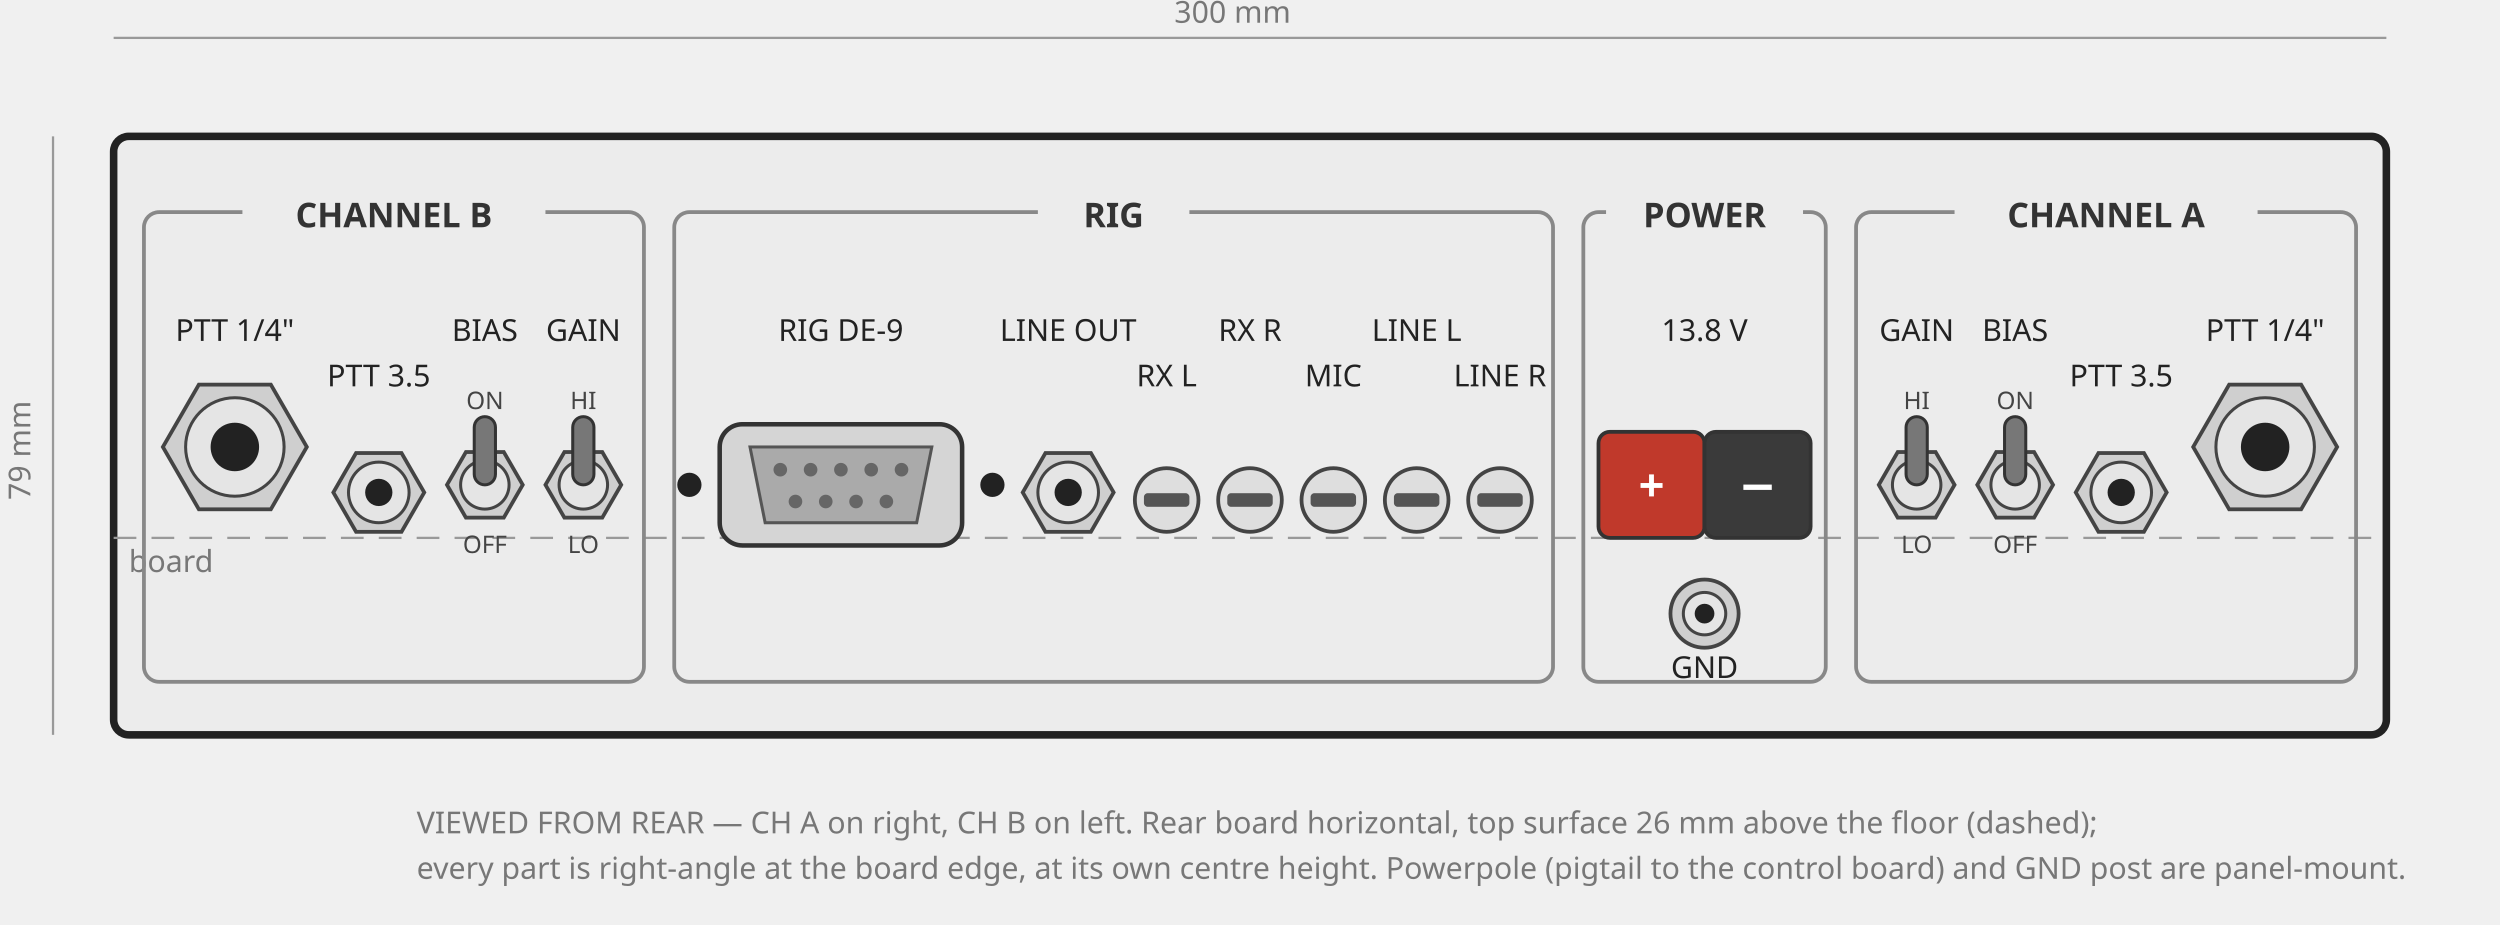
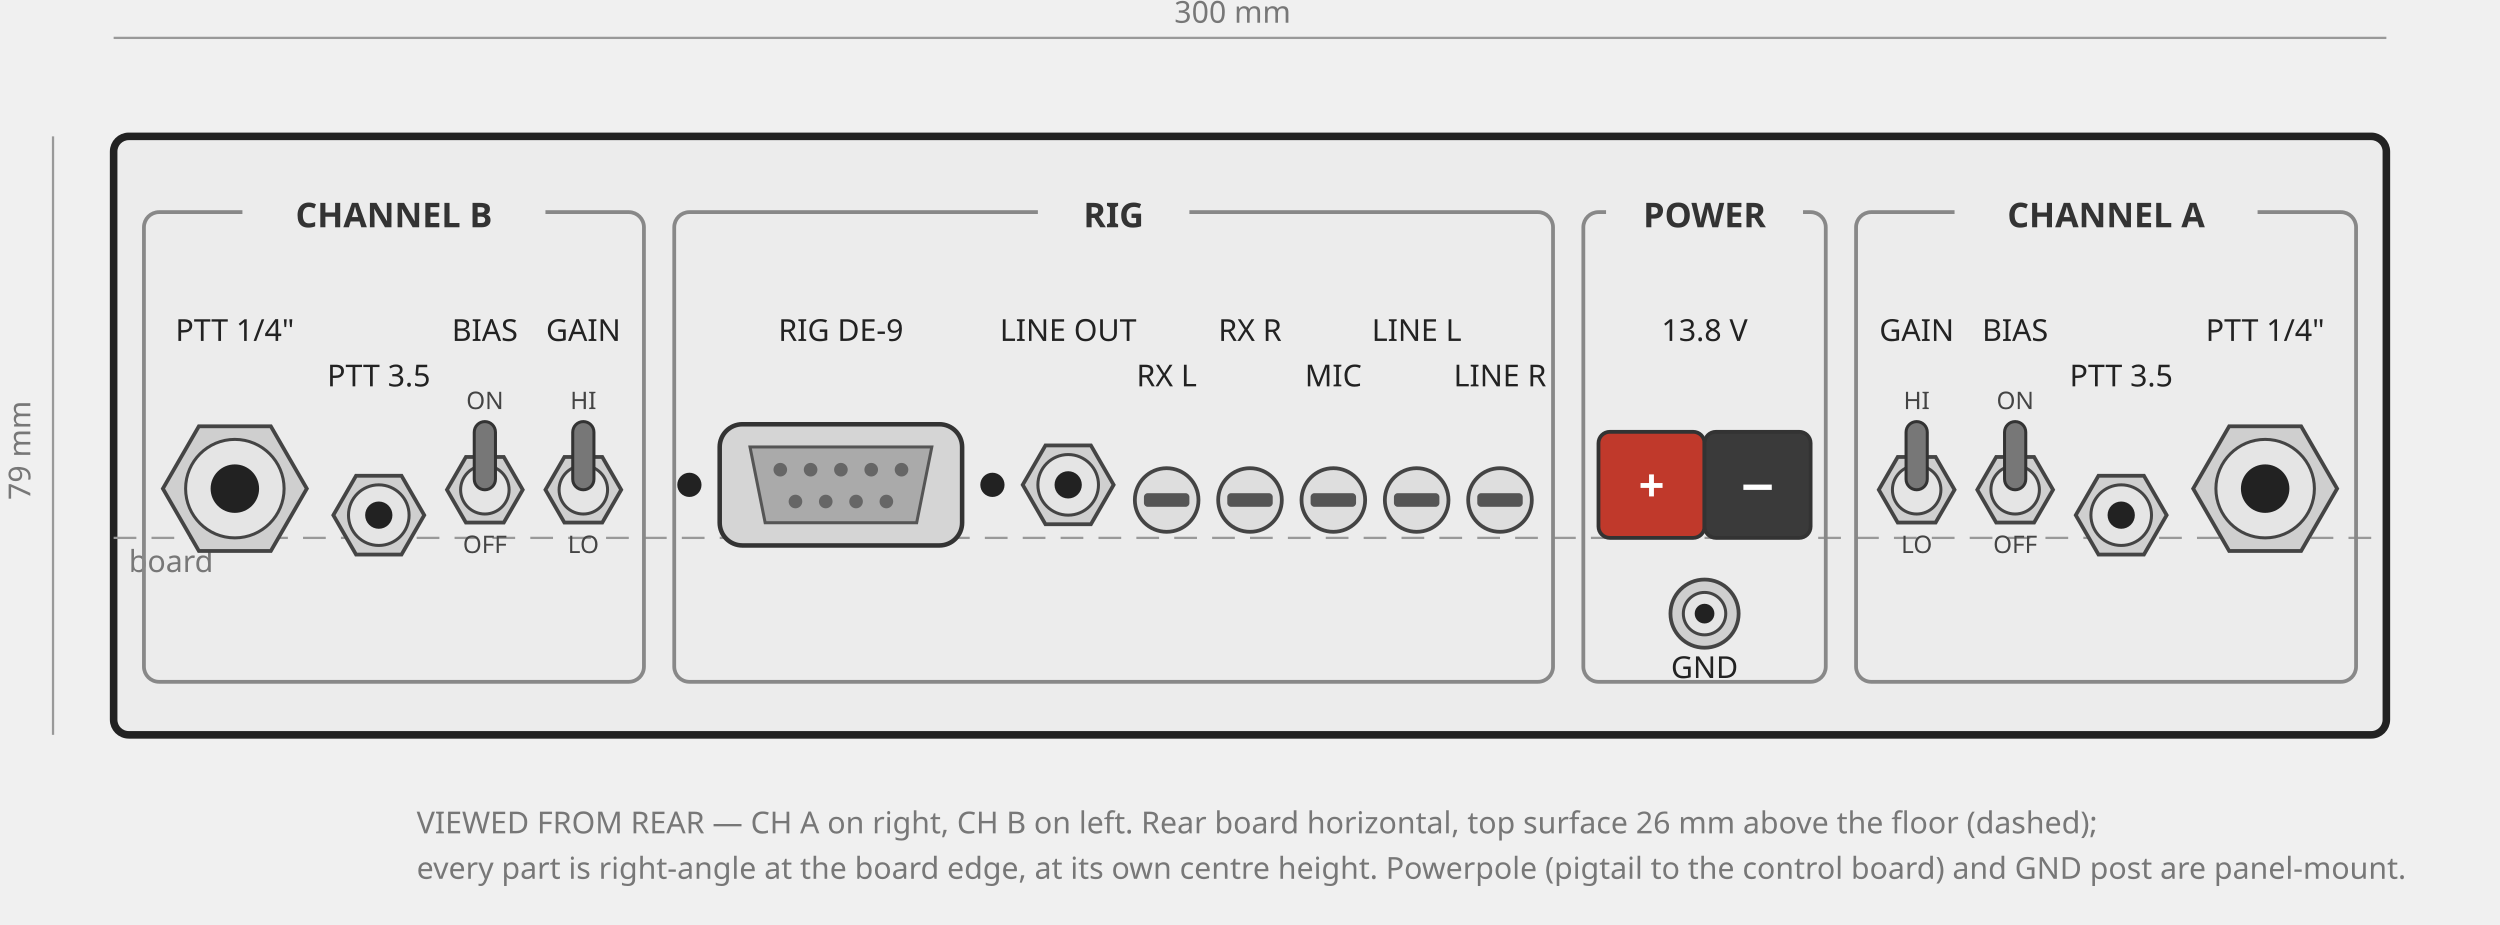
<svg xmlns="http://www.w3.org/2000/svg" viewBox="-15 -18 330 122" width="990" height="366">
  <style>
    .panel  { fill: #ececec; stroke: #222; stroke-width: 1; }
    .grp    { fill: none; stroke: #888; stroke-width: 0.5; }
    .gt     { font-size: 4.5px; font-weight: bold; text-anchor: middle; fill: #333; }
    .gtbg   { fill: #ececec; }
    .nut    { fill: #cfcfcf; stroke: #444; stroke-width: 0.5; }
    .bush   { fill: #e5e5e5; stroke: #444; stroke-width: 0.4; }
    .hole   { fill: #222; }
    .de9    { fill: #d5d5d5; stroke: #333; stroke-width: 0.6; }
    .pin    { fill: #666; }
    .ppP    { fill: #c0392b; stroke: #333; stroke-width: 0.5; }
    .ppN    { fill: #3a3a3a; stroke: #333; stroke-width: 0.5; }
    .trim   { fill: #dedede; stroke: #444; stroke-width: 0.5; }
    .slot   { fill: #555; }
    .bat    { fill: #777; stroke: #333; stroke-width: 0.4; }
    text    { font-family: sans-serif; fill: #222; }
    .lbl    { font-size: 4px; text-anchor: middle; }
    .pos    { font-size: 3.2px; text-anchor: middle; fill: #444; }
    .dim    { font-size: 4px; fill: #777; }
    .dimln  { stroke: #999; stroke-width: 0.3; }
    .wht    { font-size: 6px; font-weight: bold; text-anchor: middle; fill: #fff; }
  </style>
  <defs>
    <g id="j14">
      <polygon class="nut" points="9.5,0 4.75,8.23 -4.75,8.23 -9.5,0 -4.75,-8.23 4.75,-8.23" />
      <circle class="bush" r="6.5" />
      <circle class="hole" r="3.2" />
    </g>
    <g id="j35">
      <polygon class="nut" points="6,0 3,5.2 -3,5.2 -6,0 -3,-5.2 3,-5.2" />
      <circle class="bush" r="4" />
      <circle class="hole" r="1.8" />
    </g>
    <g id="trim">
      <circle class="trim" r="4.2" />
      <rect class="slot" x="-3" y="-0.9" width="6" height="1.8" rx="0.5" />
    </g>
    <g id="tog">
      <polygon class="nut" points="5,0 2.5,4.33 -2.5,4.33 -5,0 -2.5,-4.33 2.5,-4.33" />
      <circle class="bush" r="3.2" />
      <rect class="bat" x="-1.4" y="-9" width="2.8" height="9" rx="1.4" />
    </g>
  </defs>
  <rect class="panel" x="0" y="0" width="300" height="79" rx="2" />
  <line class="dimln" x1="0" y1="-13" x2="300" y2="-13" />
  <text class="dim" x="140" y="-15">300 mm</text>
  <line class="dimln" x1="-8" y1="0" x2="-8" y2="79" />
  <text class="dim" x="-11" y="48" transform="rotate(-90 -11 48)">79 mm</text>
  <text class="dim" x="40" y="92">VIEWED FROM REAR — CH A on right, CH B on left.  Rear board horizontal, top surface 26 mm above the floor (dashed);</text>
  <text class="dim" x="40" y="98">every part is right-angle at the board edge, at its own centre height. Powerpole (pigtail to the control board) and GND post are panel-mount.</text>
  <line class="dimln" x1="0" y1="53" x2="300" y2="53" stroke-dasharray="3 2" />
  <text class="dim" x="2" y="57.5">board</text>
  <rect class="grp" x="4" y="10" width="66" height="62" rx="2" />
  <rect class="gtbg" x="17.0" y="7.5" width="40" height="5" />
  <text class="gt" x="37.0" y="12">CHANNEL B</text>
-   <use href="#j14" x="16" y="41" />
+   <use href="#j14" x="16" y="46.5" data-ref="J3204" />
  <text class="lbl" x="16" y="27">PTT 1/4"</text>
-   <use href="#j35" x="35" y="47" />
+   <use href="#j35" x="35" y="50" data-ref="J3203" />
  <text class="lbl" x="35" y="33">PTT 3.5</text>
  <text class="lbl" x="49" y="27">BIAS</text>
-   <use href="#tog" x="49" y="46" />
+   <use href="#tog" x="49" y="46.65" data-ref="SW3204" />
  <text class="pos" x="49" y="36">ON</text>
  <text class="pos" x="49" y="55">OFF</text>
  <text class="lbl" x="62" y="27">GAIN</text>
-   <use href="#tog" x="62" y="46" />
+   <use href="#tog" x="62" y="46.65" data-ref="SW3202" />
  <text class="pos" x="62" y="36">HI</text>
  <text class="pos" x="62" y="55">LO</text>
  <rect class="grp" x="74" y="10" width="116" height="62" rx="2" />
  <rect class="gtbg" x="122.0" y="7.5" width="20" height="5" />
  <text class="gt" x="132.0" y="12">RIG</text>
-   <g transform="translate(96,46)">
+   <g transform="translate(96,46)" data-ref="J3206">
    <rect class="de9" x="-16" y="-8" width="32" height="16" rx="3" />
    <path d="M -12,-5 L 12,-5 L 10,5 L -10,5 Z" fill="#aaa" stroke="#555" stroke-width="0.4" />
    <circle class="pin" cx="-8" cy="-2" r="0.9" />
    <circle class="pin" cx="-4" cy="-2" r="0.9" />
    <circle class="pin" cx="0" cy="-2" r="0.9" />
    <circle class="pin" cx="4" cy="-2" r="0.9" />
    <circle class="pin" cx="8" cy="-2" r="0.9" />
    <circle class="pin" cx="-6" cy="2.2" r="0.9" />
    <circle class="pin" cx="-2" cy="2.2" r="0.9" />
    <circle class="pin" cx="2" cy="2.2" r="0.9" />
    <circle class="pin" cx="6" cy="2.2" r="0.9" />
    <circle class="hole" cx="-20" cy="0" r="1.6" />
    <circle class="hole" cx="20" cy="0" r="1.6" />
  </g>
  <text class="lbl" x="96" y="27">RIG  DE-9</text>
-   <use href="#j35" x="126" y="47" />
+   <use href="#j35" x="126" y="46" data-ref="J3303" />
  <text class="lbl" x="126" y="27">LINE OUT</text>
-   <use href="#trim" x="139" y="48" />
+   <use href="#trim" x="139" y="48" data-ref="RV3401" />
  <text class="lbl" x="139" y="33">RX L</text>
-   <use href="#trim" x="150" y="48" />
+   <use href="#trim" x="150" y="48" data-ref="RV3402" />
  <text class="lbl" x="150" y="27">RX R</text>
-   <use href="#trim" x="161" y="48" />
+   <use href="#trim" x="161" y="48" data-ref="RV3301" />
  <text class="lbl" x="161" y="33">MIC</text>
-   <use href="#trim" x="172" y="48" />
+   <use href="#trim" x="172" y="48" data-ref="RV3302" />
  <text class="lbl" x="172" y="27">LINE L</text>
-   <use href="#trim" x="183" y="48" />
+   <use href="#trim" x="183" y="48" data-ref="RV3303" />
  <text class="lbl" x="183" y="33">LINE R</text>
  <rect class="grp" x="194" y="10" width="32" height="62" rx="2" />
  <rect class="gtbg" x="197.0" y="7.5" width="26" height="5" />
  <text class="gt" x="210.0" y="12">POWER</text>
  <g transform="translate(210,46)">
    <rect class="ppP" x="-14" y="-7" width="14" height="14" rx="1.5" />
    <rect class="ppN" x="0" y="-7" width="14" height="14" rx="1.5" />
    <text class="wht" x="-7" y="2.2">+</text>
    <text class="wht" x="7" y="2.2">−</text>
  </g>
  <text class="lbl" x="210" y="27">13.8 V</text>
  <g transform="translate(210,63)">
    <circle class="nut" r="4.5" />
    <circle class="bush" r="2.8" />
    <circle class="hole" r="1.3" />
  </g>
  <text class="lbl" x="210" y="71.5">GND</text>
  <rect class="grp" x="230" y="10" width="66" height="62" rx="2" />
  <rect class="gtbg" x="243.0" y="7.5" width="40" height="5" />
  <text class="gt" x="263.0" y="12">CHANNEL A</text>
  <text class="lbl" x="238" y="27">GAIN</text>
-   <use href="#tog" x="238" y="46" />
+   <use href="#tog" x="238" y="46.65" data-ref="SW3201" />
  <text class="pos" x="238" y="36">HI</text>
  <text class="pos" x="238" y="55">LO</text>
  <text class="lbl" x="251" y="27">BIAS</text>
-   <use href="#tog" x="251" y="46" />
+   <use href="#tog" x="251" y="46.65" data-ref="SW3203" />
  <text class="pos" x="251" y="36">ON</text>
  <text class="pos" x="251" y="55">OFF</text>
-   <use href="#j35" x="265" y="47" />
+   <use href="#j35" x="265" y="50" data-ref="J3201" />
  <text class="lbl" x="265" y="33">PTT 3.5</text>
-   <use href="#j14" x="284" y="41" />
+   <use href="#j14" x="284" y="46.5" data-ref="J3202" />
  <text class="lbl" x="284" y="27">PTT 1/4"</text>
</svg>
